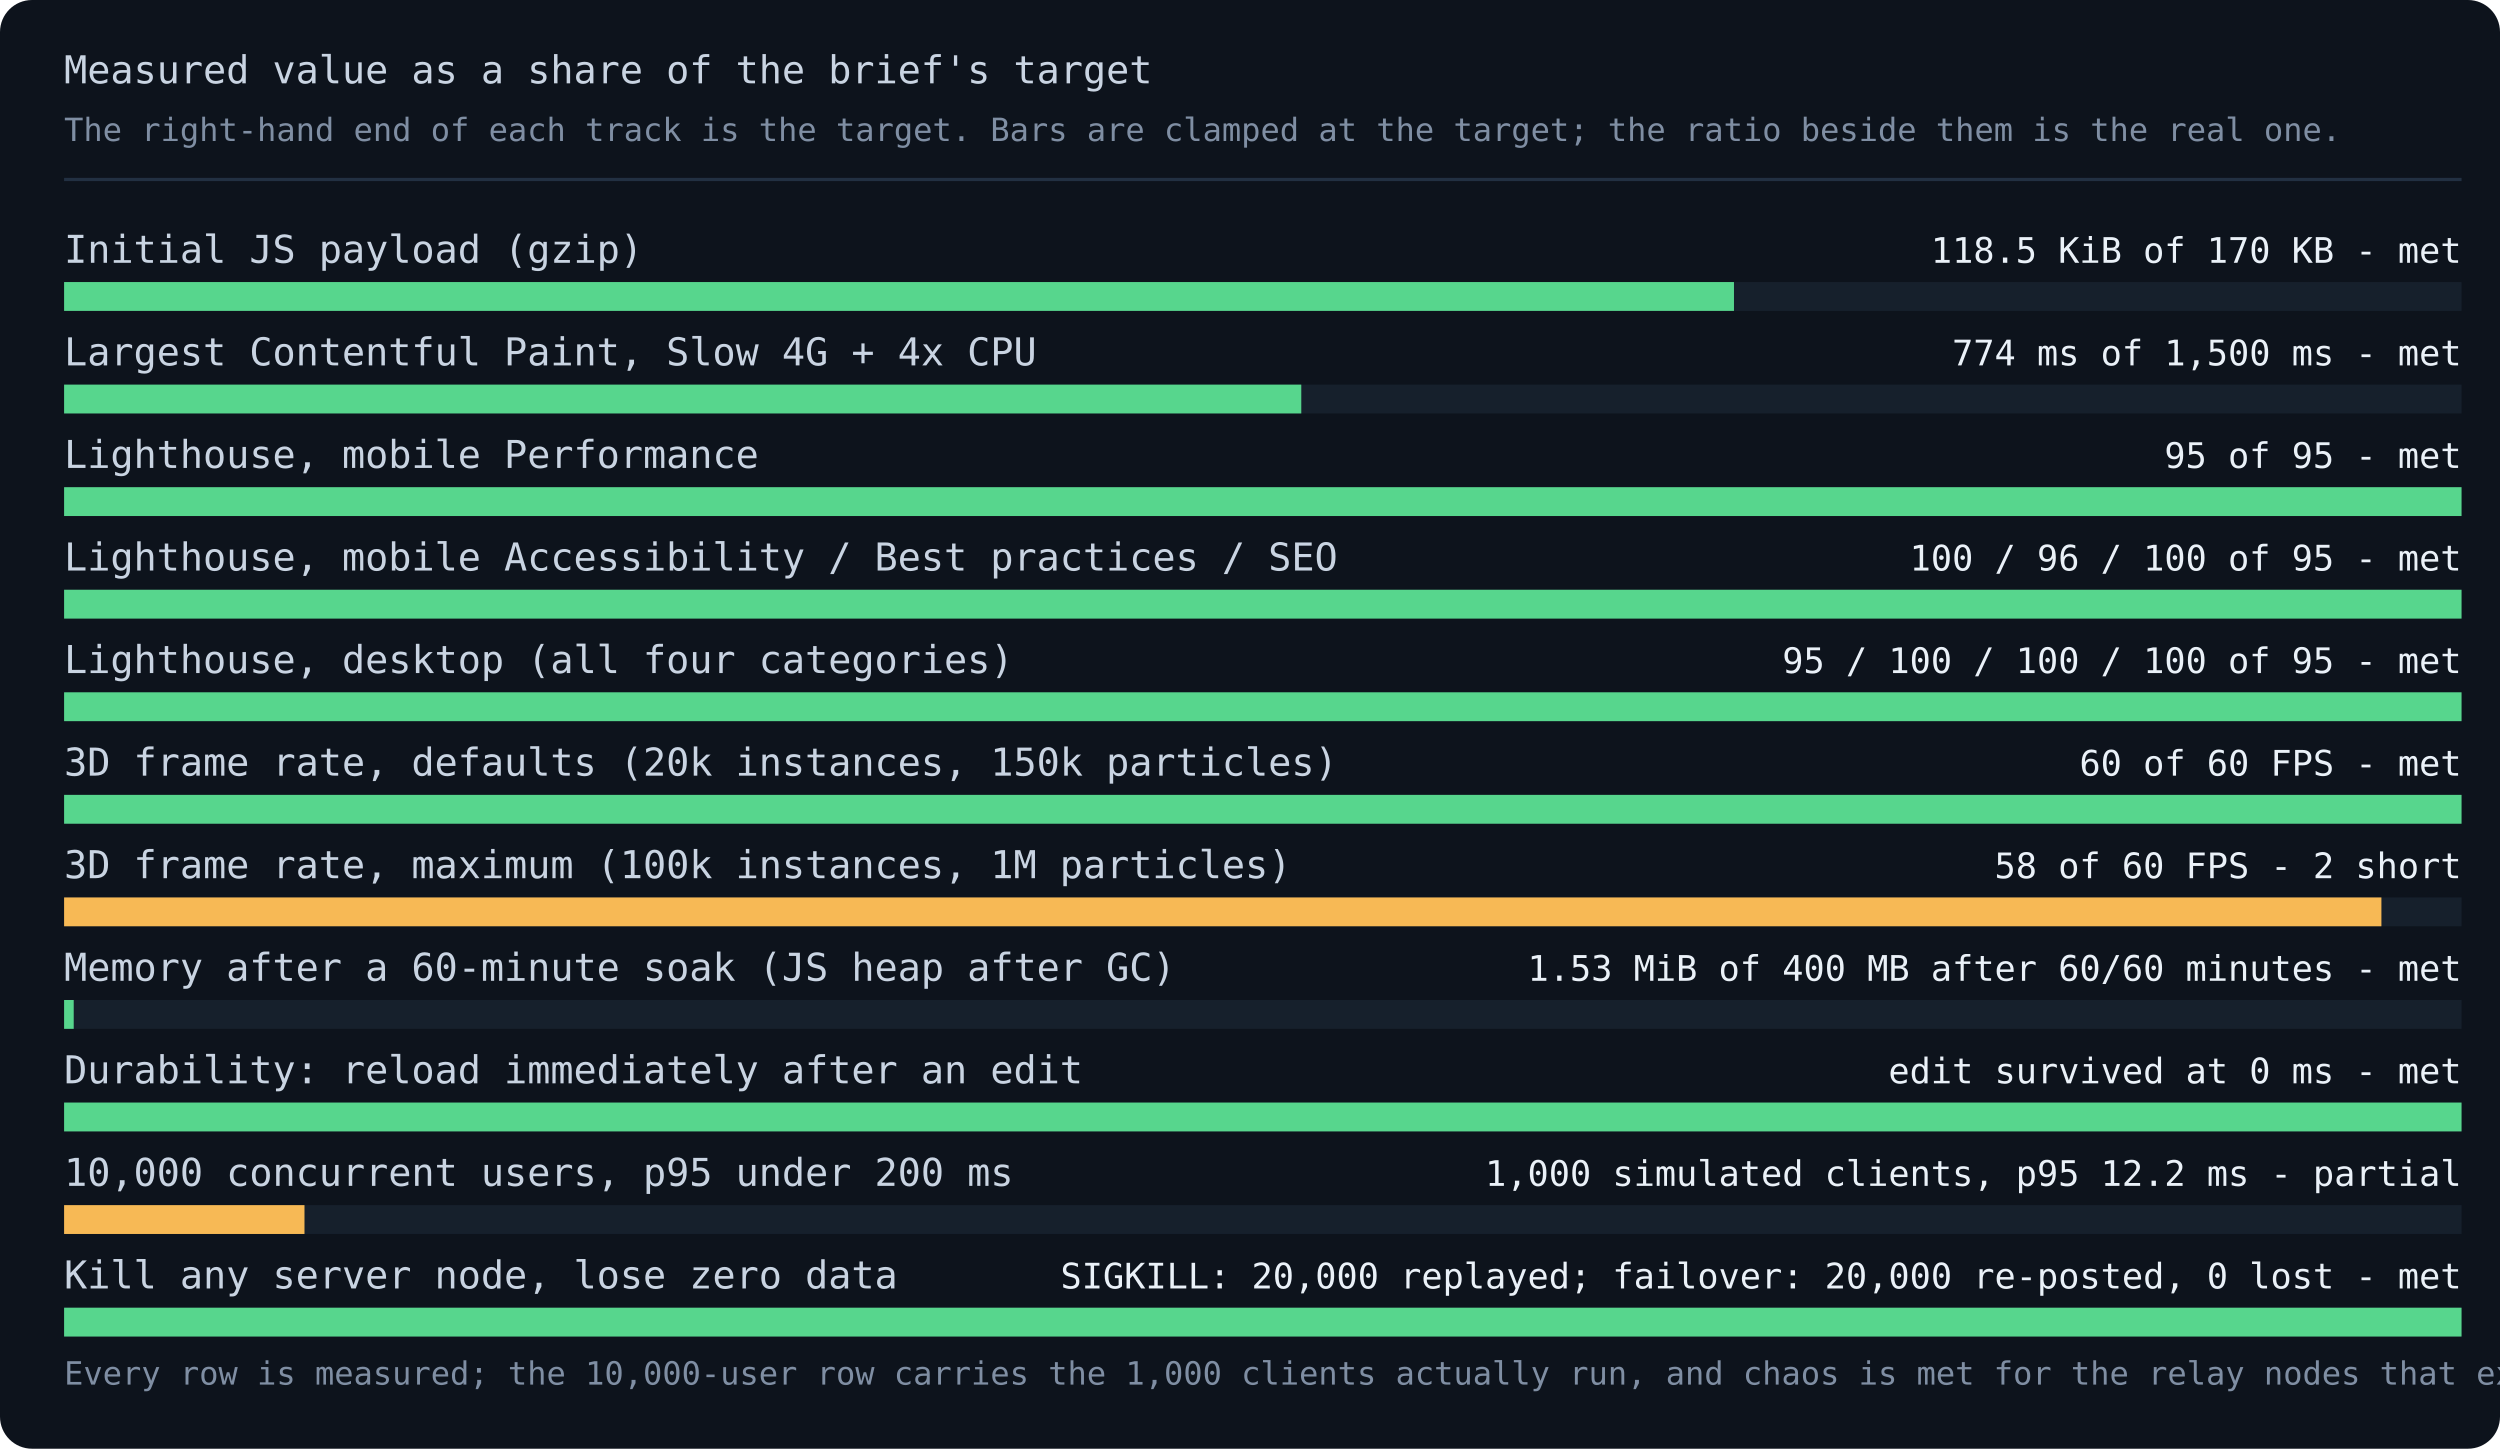
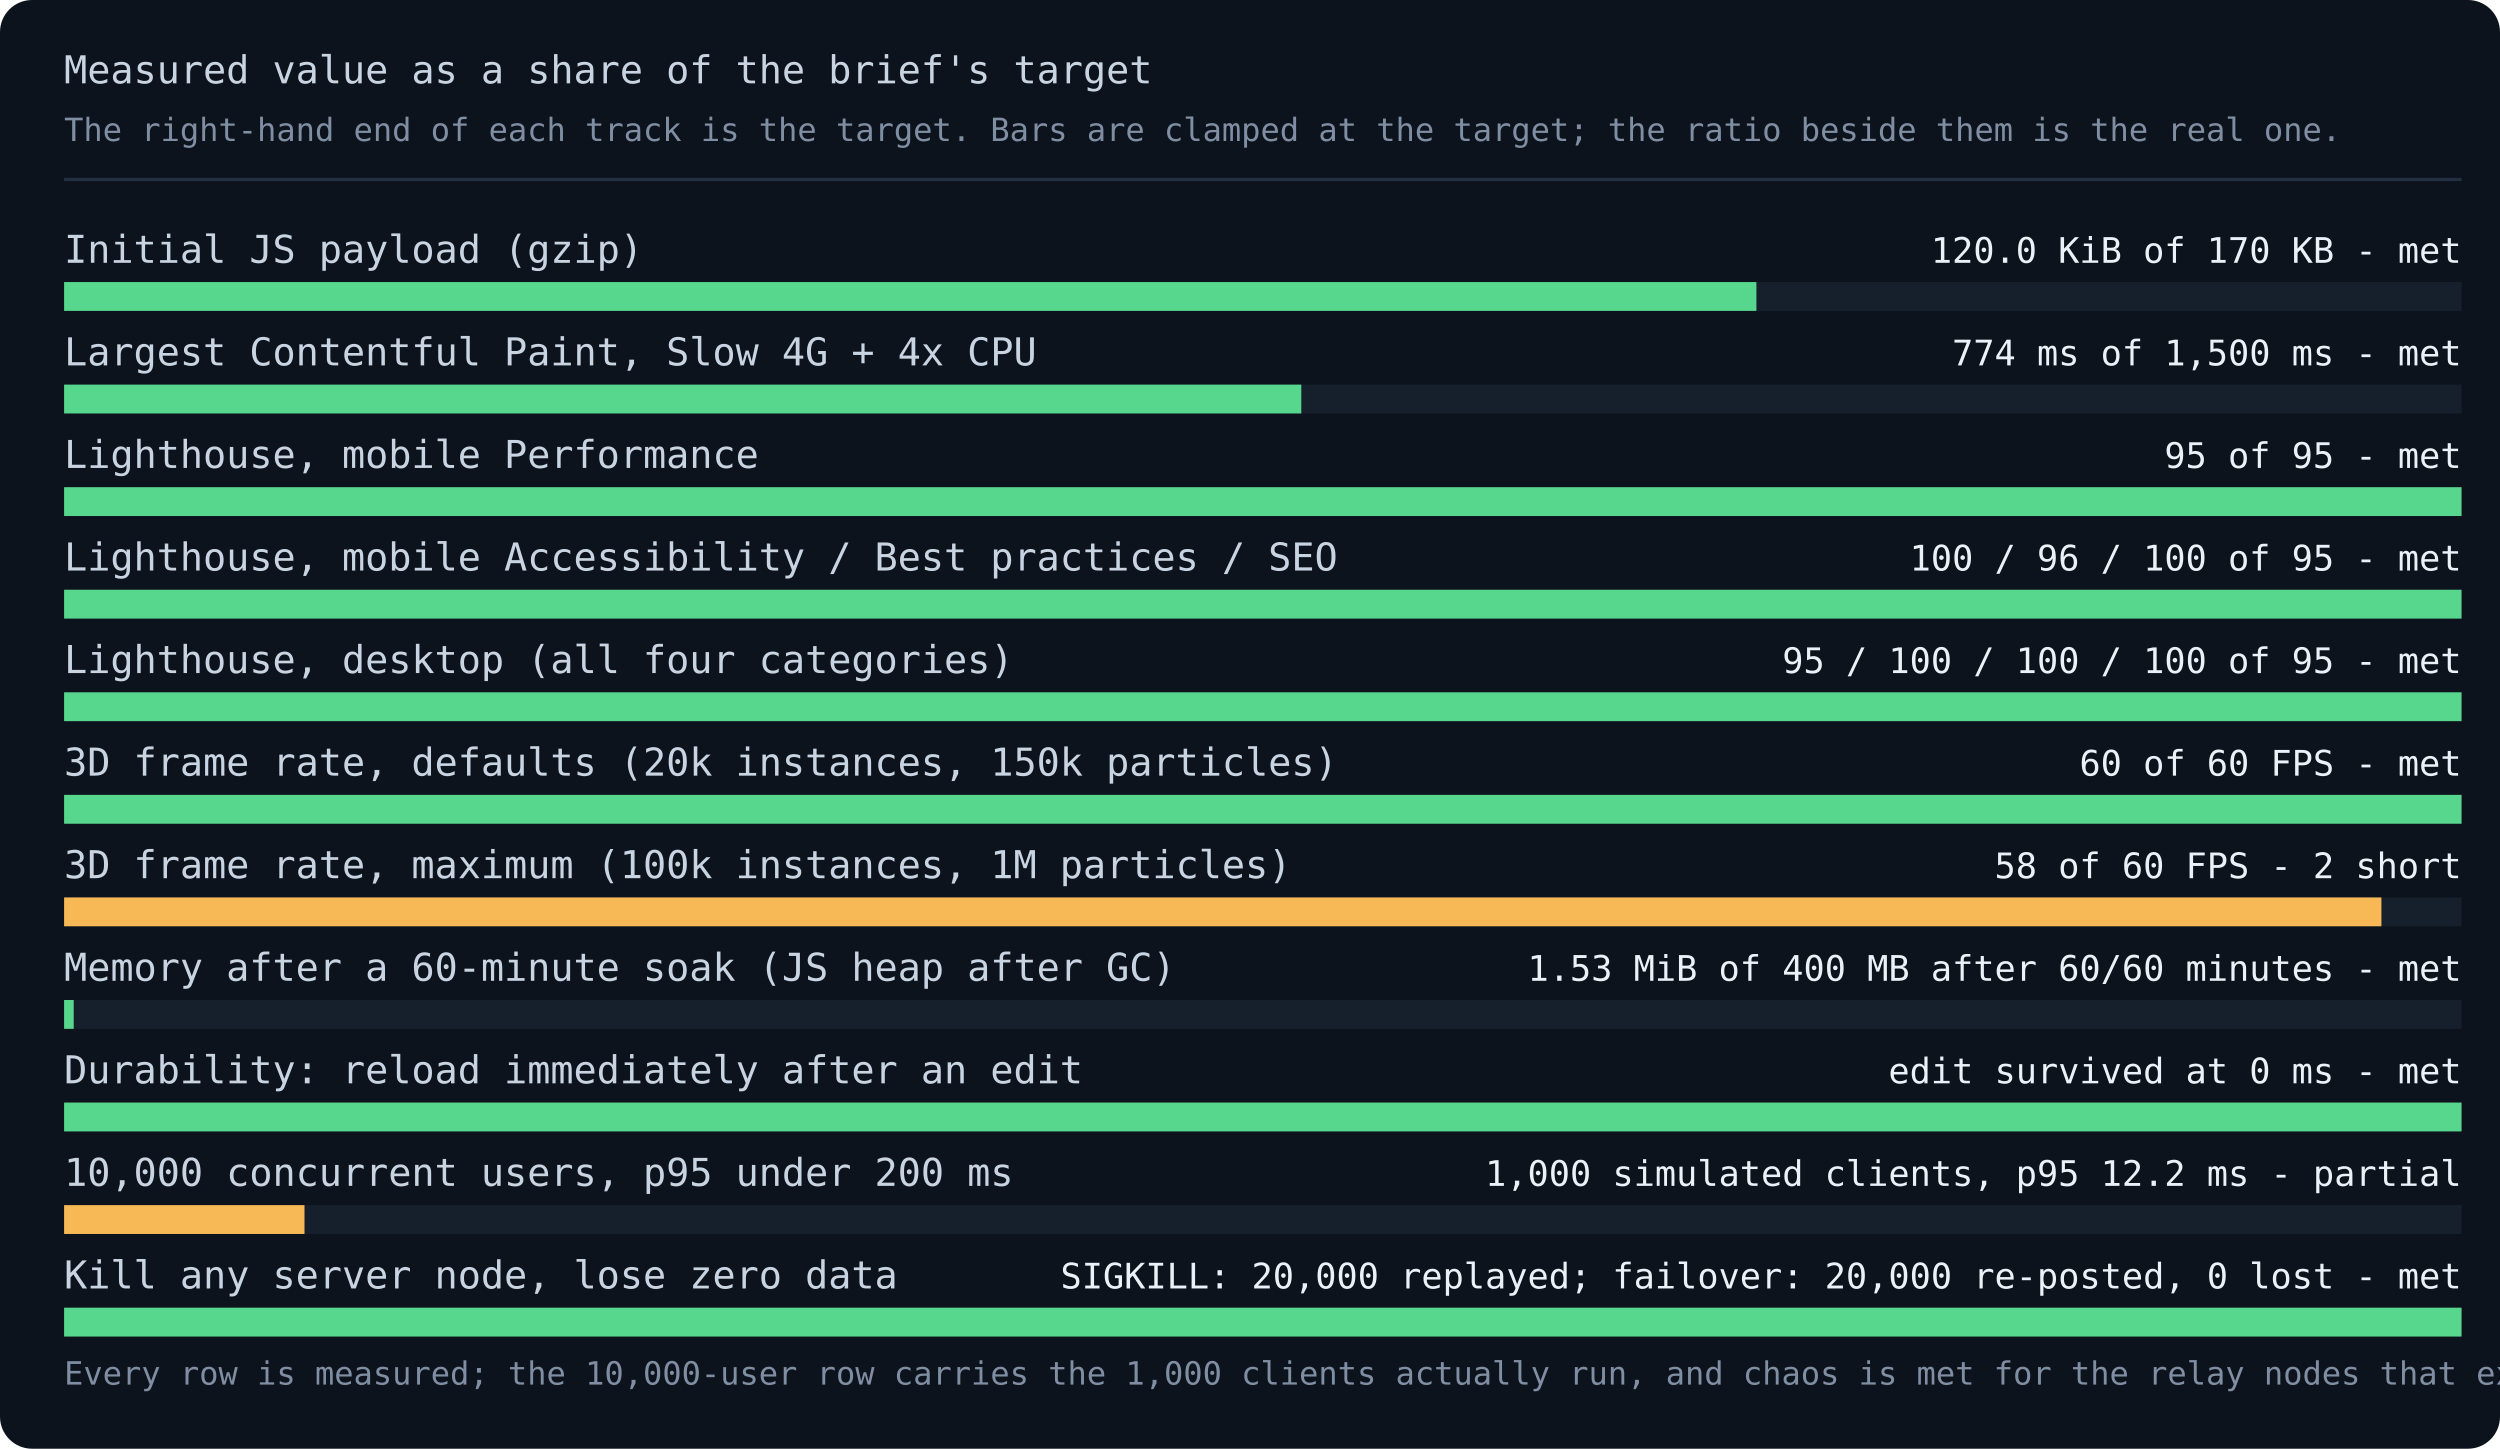
<svg xmlns="http://www.w3.org/2000/svg" viewBox="0 0 780 452" width="780" height="452" role="img" aria-labelledby="title desc">
  <style>
    .bg { fill: #0d131c; }
    .label { fill: #c9d4e2; font: 12px ui-monospace, monospace; }
    .value { fill: #eaf1f8; font: 11px ui-monospace, monospace; }
    .small { fill: #7f8ea3; font: 10px ui-monospace, monospace; }
    .track { fill: #16202c; }
    .met { fill: #57d68d; }
    .unmet { fill: #f7b955; }
    .partial { fill: #f7b955; }
    .unmeasured { fill: #33404f; }
    .none { fill: none; stroke: #4a5b70; stroke-dasharray: 4 3; }
    .axis { stroke: #223042; stroke-width: 1; }
  </style>
  <rect class="bg" x="0" y="0" width="780" height="452" rx="10" />
  <text class="label" x="20" y="26">Measured value as a share of the brief's target</text>
  <text class="small" x="20" y="44">The right-hand end of each track is the target. Bars are clamped at the target; the ratio beside them is the real one.</text>
  <line class="axis" x1="20" y1="56" x2="768" y2="56" />
  <text class="label" x="20" y="82">Initial JS payload (gzip)</text>
-   <text class="value" x="768" y="82" text-anchor="end">118.5 KiB of 170 KB - met</text>
+   <text class="value" x="768" y="82" text-anchor="end">120.0 KiB of 170 KB - met</text>
  <rect class="track" x="20" y="88" width="748" height="9" />
-   <rect class="met" x="20" y="88" width="521" height="9" />
+   <rect class="met" x="20" y="88" width="528" height="9" />
  <text class="label" x="20" y="114">Largest Contentful Paint, Slow 4G + 4x CPU</text>
  <text class="value" x="768" y="114" text-anchor="end">774 ms of 1,500 ms - met</text>
  <rect class="track" x="20" y="120" width="748" height="9" />
  <rect class="met" x="20" y="120" width="386" height="9" />
  <text class="label" x="20" y="146">Lighthouse, mobile Performance</text>
  <text class="value" x="768" y="146" text-anchor="end">95 of 95 - met</text>
  <rect class="track" x="20" y="152" width="748" height="9" />
  <rect class="met" x="20" y="152" width="748" height="9" />
  <text class="label" x="20" y="178">Lighthouse, mobile Accessibility / Best practices / SEO</text>
  <text class="value" x="768" y="178" text-anchor="end">100 / 96 / 100 of 95 - met</text>
  <rect class="track" x="20" y="184" width="748" height="9" />
  <rect class="met" x="20" y="184" width="748" height="9" />
  <text class="label" x="20" y="210">Lighthouse, desktop (all four categories)</text>
  <text class="value" x="768" y="210" text-anchor="end">95 / 100 / 100 / 100 of 95 - met</text>
  <rect class="track" x="20" y="216" width="748" height="9" />
  <rect class="met" x="20" y="216" width="748" height="9" />
  <text class="label" x="20" y="242">3D frame rate, defaults (20k instances, 150k particles)</text>
  <text class="value" x="768" y="242" text-anchor="end">60 of 60 FPS - met</text>
  <rect class="track" x="20" y="248" width="748" height="9" />
  <rect class="met" x="20" y="248" width="748" height="9" />
  <text class="label" x="20" y="274">3D frame rate, maximum (100k instances, 1M particles)</text>
  <text class="value" x="768" y="274" text-anchor="end">58 of 60 FPS - 2 short</text>
  <rect class="track" x="20" y="280" width="748" height="9" />
  <rect class="unmet" x="20" y="280" width="723" height="9" />
  <text class="label" x="20" y="306">Memory after a 60-minute soak (JS heap after GC)</text>
  <text class="value" x="768" y="306" text-anchor="end">1.53 MiB of 400 MB after 60/60 minutes - met</text>
  <rect class="track" x="20" y="312" width="748" height="9" />
  <rect class="met" x="20" y="312" width="3" height="9" />
  <text class="label" x="20" y="338">Durability: reload immediately after an edit</text>
  <text class="value" x="768" y="338" text-anchor="end">edit survived at 0 ms - met</text>
  <rect class="track" x="20" y="344" width="748" height="9" />
  <rect class="met" x="20" y="344" width="748" height="9" />
  <text class="label" x="20" y="370">10,000 concurrent users, p95 under 200 ms</text>
  <text class="value" x="768" y="370" text-anchor="end">1,000 simulated clients, p95 12.2 ms - partial</text>
  <rect class="track" x="20" y="376" width="748" height="9" />
  <rect class="partial" x="20" y="376" width="75" height="9" />
  <text class="label" x="20" y="402">Kill any server node, lose zero data</text>
  <text class="value" x="768" y="402" text-anchor="end">SIGKILL: 20,000 replayed; failover: 20,000 re-posted, 0 lost - met</text>
  <rect class="track" x="20" y="408" width="748" height="9" />
  <rect class="met" x="20" y="408" width="748" height="9" />
  <text class="small" x="20" y="432">Every row is measured; the 10,000-user row carries the 1,000 clients actually run, and chaos is met for the relay nodes that exist - a kill-and-restart and a kill-and-hand-over, two processes on one laptop, not a fleet. Every evidence file is named in LOAD_CHAOS.md.</text>
</svg>
